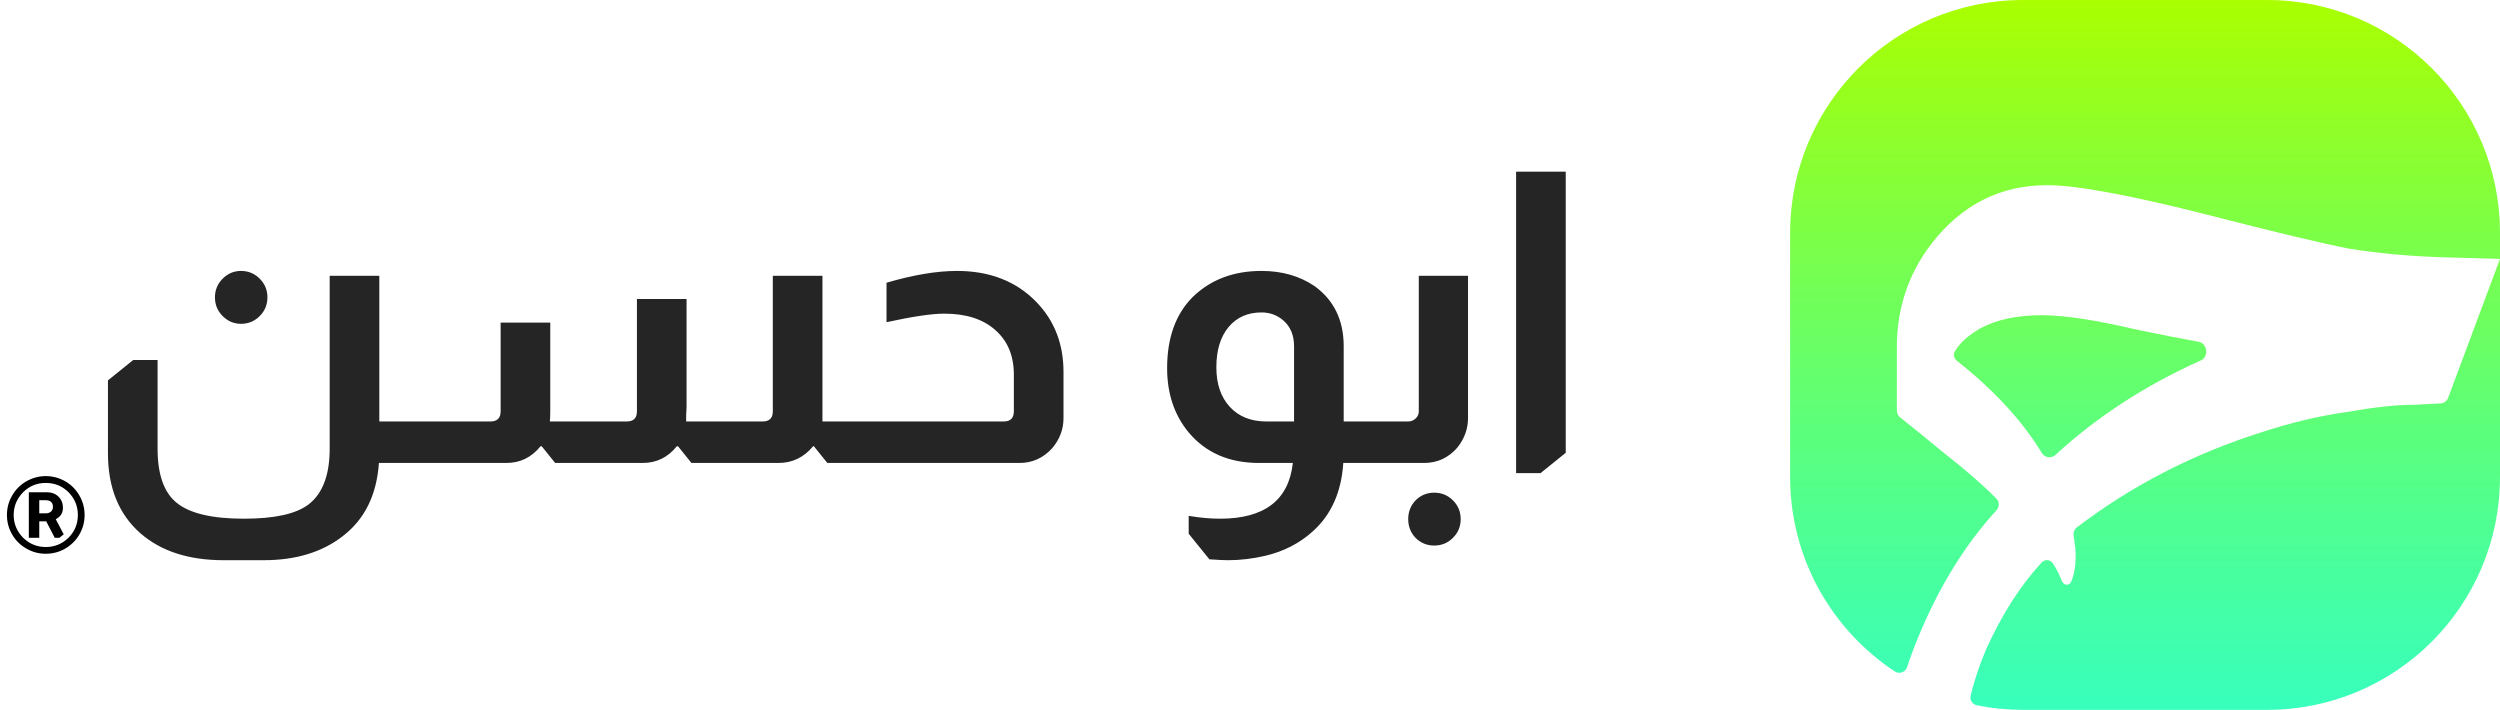
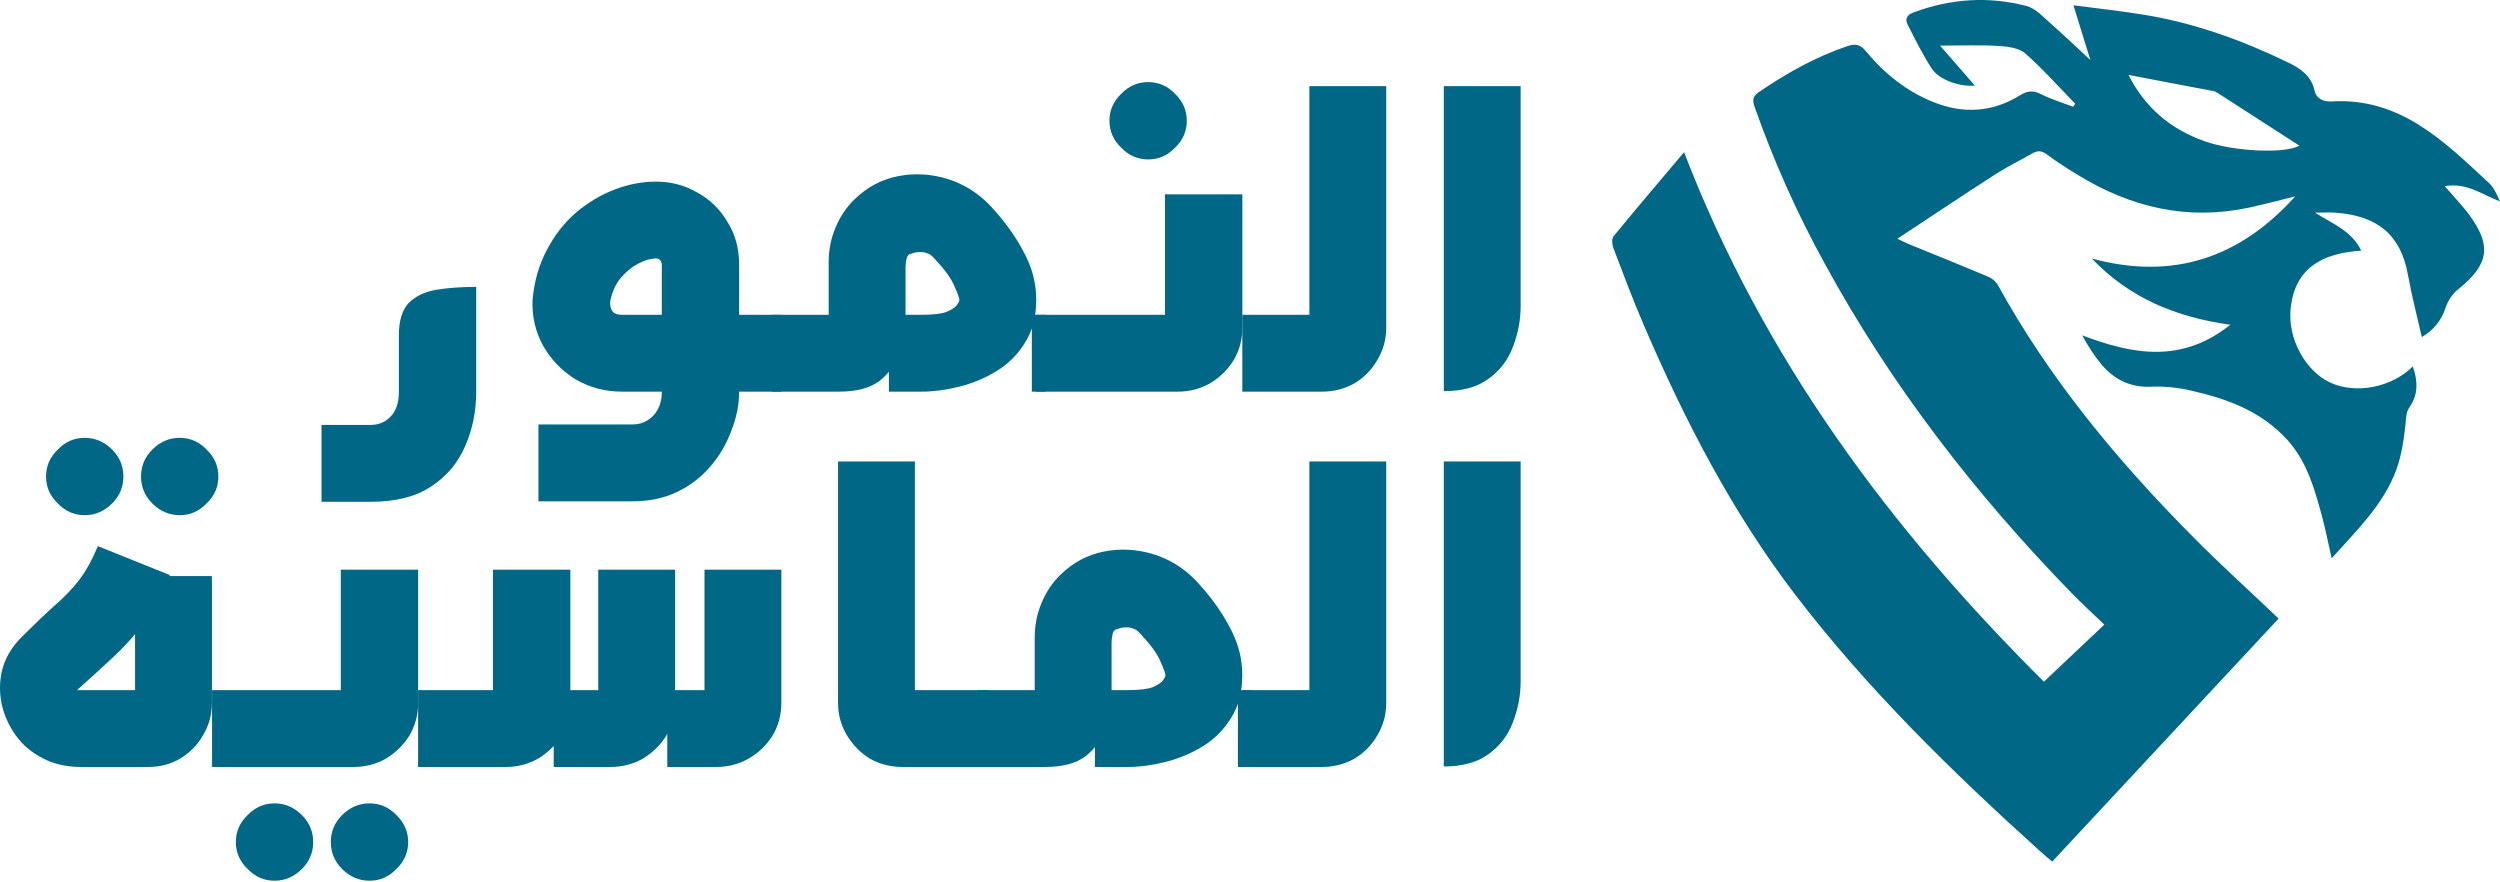
- <svg xmlns="http://www.w3.org/2000/svg" width="891" height="253" viewBox="0 0 891 253" fill="none">
-   <path d="M16.313 169.68C18.766 169.68 21.099 170.307 23.313 171.56C25.366 172.76 27.02 174.427 28.273 176.56C29.526 178.693 30.153 181.027 30.153 183.56C30.153 186.067 29.526 188.387 28.273 190.52C27.073 192.573 25.419 194.227 23.313 195.48C21.18 196.733 18.846 197.36 16.313 197.36C13.806 197.36 11.486 196.733 9.353 195.48C7.219 194.253 5.553 192.6 4.353 190.52C3.099 188.387 2.473 186.067 2.473 183.56C2.473 181.027 3.099 178.693 4.353 176.56C5.606 174.427 7.273 172.76 9.353 171.56C11.566 170.307 13.886 169.68 16.313 169.68ZM16.313 172.12C13.139 172.12 10.446 173.227 8.233 175.44C5.993 177.733 4.873 180.44 4.873 183.56C4.873 186.653 5.993 189.347 8.233 191.64C10.499 193.853 13.193 194.96 16.313 194.96C19.459 194.96 22.166 193.853 24.433 191.64C26.646 189.373 27.753 186.68 27.753 183.56C27.753 180.413 26.646 177.707 24.433 175.44C22.22 173.227 19.513 172.12 16.313 172.12ZM10.273 175.44H16.753C18.406 175.44 19.766 175.96 20.833 177C21.899 178.04 22.433 179.36 22.433 180.96C22.433 182.827 21.579 184.187 19.873 185.04L22.713 190.44L21.153 191.68H19.513L16.473 185.8H13.993V191.68H10.273V175.44ZM16.273 178.28H13.993V182.96H16.353C17.099 182.96 17.739 182.72 18.273 182.24C18.673 181.787 18.873 181.28 18.873 180.72C18.873 180.027 18.713 179.48 18.393 179.08C17.993 178.547 17.286 178.28 16.273 178.28Z" fill="black" />
-   <path d="M85.888 96.56C88.498 96.56 90.721 97.478 92.558 99.315C94.394 101.152 95.312 103.375 95.312 105.985C95.312 108.595 94.394 110.818 92.558 112.655C90.721 114.492 88.498 115.41 85.888 115.41C83.374 115.41 81.199 114.492 79.362 112.655C77.526 110.818 76.608 108.595 76.608 105.985C76.608 103.375 77.526 101.152 79.362 99.315C81.199 97.478 83.374 96.56 85.888 96.56ZM135.187 98.3V150.21H142.437V165H135.042C134.269 176.407 129.967 185.107 122.137 191.1C114.791 196.803 105.414 199.655 94.007 199.655H79.653C67.279 199.655 57.419 196.465 50.072 190.085C42.339 183.318 38.472 173.797 38.472 161.52V135.565L47.462 128.315H56.163V159.925C56.163 169.108 58.434 175.537 62.977 179.21C67.618 182.98 75.593 184.865 86.903 184.865C97.826 184.865 105.511 183.173 109.957 179.79C114.984 175.923 117.497 169.302 117.497 159.925V98.3H135.187ZM293.122 98.3V145.715V150.21H300.517V165H294.862L290.077 159.055H289.787C286.5 163.018 282.392 165 277.462 165H246.432L241.647 159.055H241.212C238.022 163.018 233.962 165 229.032 165H197.857L193.072 159.055H192.637C189.447 163.018 185.387 165 180.457 165H139.277V150.21H174.802C177.219 150.21 178.427 149.002 178.427 146.585V114.975H196.117V145.715C196.117 147.745 196.069 149.243 195.972 150.21H223.377C225.794 150.21 227.002 149.002 227.002 146.585V106.565H244.692V145.28C244.692 145.86 244.644 146.73 244.547 147.89C244.547 148.953 244.547 149.727 244.547 150.21H271.807C274.224 150.21 275.432 149.002 275.432 146.585V98.3H293.122ZM315.955 100.765C325.525 97.962 333.887 96.56 341.04 96.56C352.737 96.56 362.162 100.233 369.315 107.58C375.792 114.25 379.03 122.563 379.03 132.52V149.05C379.03 153.013 377.677 156.59 374.97 159.78C371.78 163.26 367.913 165 363.37 165H296.67V150.21H357.715C360.132 150.21 361.34 149.002 361.34 146.585V133.535C361.34 126.768 359.117 121.452 354.67 117.585C350.32 113.718 344.278 111.785 336.545 111.785C332.098 111.785 325.235 112.8 315.955 114.83V100.765ZM448.733 165C438.1 165 429.738 161.375 423.648 154.125C418.525 147.938 415.963 140.302 415.963 131.215C415.963 120.388 419.008 111.93 425.098 105.84C431.478 99.653 439.646 96.56 449.603 96.56C456.853 96.56 463.136 98.348 468.453 101.925C475.413 106.952 478.893 114.105 478.893 123.385V150.21H483.533V165H478.748C478.071 175.44 474.398 183.608 467.728 189.505C463.088 193.662 457.53 196.513 451.053 198.06C446.51 199.123 442.063 199.655 437.713 199.655C436.263 199.655 434.185 199.558 431.478 199.365H431.043L423.648 190.23V183.85C427.611 184.527 431.333 184.865 434.813 184.865C450.666 184.865 459.318 178.243 460.768 165H448.733ZM461.203 123.385C461.203 119.518 459.946 116.473 457.433 114.25C455.21 112.317 452.6 111.35 449.603 111.35C444.673 111.35 440.758 113.09 437.858 116.57C434.958 120.05 433.508 124.835 433.508 130.925C433.508 136.822 435.103 141.51 438.293 144.99C441.483 148.47 445.833 150.21 451.343 150.21H461.203V123.385ZM523.202 98.3V149.05C523.202 152.82 521.945 156.3 519.432 159.49C516.242 163.163 512.278 165 507.542 165H479.557V150.21H501.887C502.95 150.21 503.868 149.823 504.642 149.05C505.318 148.373 505.657 147.552 505.657 146.585V98.3H523.202ZM511.167 175.585C513.777 175.585 516 176.503 517.837 178.34C519.673 180.177 520.592 182.4 520.592 185.01C520.592 187.62 519.673 189.843 517.837 191.68C516 193.517 513.777 194.435 511.167 194.435C508.557 194.435 506.333 193.517 504.497 191.68C502.757 189.843 501.887 187.62 501.887 185.01C501.887 182.4 502.757 180.177 504.497 178.34C506.333 176.503 508.557 175.585 511.167 175.585ZM558.029 61.18V161.375L549.039 168.625H540.339V61.18H558.029Z" fill="#252525" />
-   <path d="M721 0C675.16 0 638 37.16 638 83V170C638 198.96 652.832 224.456 675.314 239.306C676.946 240.384 679.121 239.534 679.728 237.674C680.897 234.094 682.199 230.59 683.633 227.162C690.976 209.286 700.284 194.18 711.556 181.843C712.622 180.676 712.647 178.884 711.543 177.753C706.977 173.076 700.877 167.749 693.242 161.77C685.588 155.476 680.247 151.145 677.219 148.776C676.483 148.2 676.046 147.319 676.046 146.384V123.668C676.046 109.938 680.092 97.752 688.185 87.111C698.975 73.037 712.799 66 729.658 66C740.111 66 759.499 69.604 787.822 76.813C810.413 82.648 826.935 86.596 837.388 88.655C848.178 90.372 859.811 91.401 872.286 91.745L891 92.26L872.509 141.798C872.071 142.971 870.952 143.752 869.7 143.794C867.6 143.866 864.416 144.022 860.148 144.264C854.079 144.264 846.155 145.122 836.376 146.838C826.598 148.211 816.483 150.614 806.03 154.047C781.668 161.755 759.716 173.064 740.176 187.972C739.302 188.638 738.875 189.735 739.041 190.822C739.53 194.022 739.774 196.352 739.774 197.813C739.774 201.589 739.268 204.678 738.256 207.081V207.081C737.775 208.796 735.626 208.823 734.924 207.186C734.705 206.673 734.466 206.123 734.21 205.536C733.396 203.672 732.521 202.057 731.584 200.693C730.634 199.31 728.69 199.306 727.557 200.543C720.018 208.773 713.469 219.019 707.91 231.281C705.578 236.727 703.72 242.259 702.337 247.876C701.947 249.461 702.944 251.047 704.544 251.369C709.863 252.439 715.366 253 721 253H808C853.84 253 891 215.84 891 170V92.26V83C891 37.16 853.84 0 808 0H721Z" fill="url(#paint0_linear_1198_44)" />
-   <path d="M732.526 162.163C731.068 163.504 728.725 163.141 727.701 161.445C720.858 150.107 710.786 139.164 697.485 128.615C696.468 127.809 696.04 126.428 696.678 125.298C698.378 122.291 701.447 119.517 705.887 116.974C711.619 113.885 718.868 112.34 727.635 112.34C735.727 112.34 747.023 114.057 761.522 117.489C770.317 119.317 777.678 120.755 783.607 121.804C786.709 122.353 787.29 127.151 784.414 128.438C764.655 137.281 747.359 148.523 732.526 162.163Z" fill="url(#paint1_linear_1198_44)" />
-   <defs>
-     <linearGradient id="paint0_linear_1198_44" x1="764.5" y1="0" x2="764.5" y2="253" gradientUnits="userSpaceOnUse">
-       <stop stop-color="#AAFF00" />
-       <stop offset="1" stop-color="#00FFAA" stop-opacity="0.78" />
-     </linearGradient>
-     <linearGradient id="paint1_linear_1198_44" x1="764.5" y1="0" x2="764.5" y2="253" gradientUnits="userSpaceOnUse">
-       <stop stop-color="#AAFF00" />
-       <stop offset="1" stop-color="#00FFAA" stop-opacity="0.78" />
-     </linearGradient>
-   </defs>
+ <svg xmlns="http://www.w3.org/2000/svg" width="766" height="270" viewBox="0 0 766 270" fill="none">
+   <path d="M98.516 153.75V130.2H113.516C116.016 130.2 118.066 129.35 119.666 127.65C121.366 125.95 122.216 123.4 122.216 120V102.75C122.216 98.25 123.216 94.95 125.216 92.85C127.316 90.75 130.116 89.4 133.616 88.8C137.216 88.2 141.316 87.9 145.916 87.9V120C145.916 125.9 144.816 131.4 142.616 136.5C140.416 141.7 136.966 145.85 132.266 148.95C127.566 152.15 121.316 153.75 113.516 153.75H98.516Z" fill="#006886" />
+   <path d="M215.073 120V96.45H239.373V120H215.073ZM164.973 153.6V130.05H193.923C195.523 130.05 196.973 129.65 198.273 128.85C199.673 128.05 200.773 126.9 201.573 125.4C202.373 123.9 202.773 122.2 202.773 120.3V81.3C202.773 80.5 202.573 79.95 202.173 79.65C201.873 79.25 201.323 79.1 200.523 79.2C199.023 79.3 197.323 79.85 195.423 80.85C193.523 81.85 191.773 83.3 190.173 85.2C188.673 87 187.623 89.3 187.023 92.1C186.823 93.1 186.973 94.1 187.473 95.1C187.973 96 189.023 96.45 190.623 96.45H210.573V120H190.623C185.423 120 180.673 118.75 176.373 116.25C172.173 113.65 168.873 110.25 166.473 106.05C164.073 101.75 162.973 97.05 163.173 91.95C163.673 86.25 165.123 81.15 167.523 76.65C169.923 72.05 172.923 68.2 176.523 65.1C180.223 62 184.173 59.65 188.373 58.05C192.573 56.45 196.773 55.65 200.973 55.65C205.573 55.65 209.773 56.75 213.573 58.95C217.473 61.05 220.573 64.05 222.873 67.95C225.273 71.75 226.473 76.1 226.473 81V120C226.473 124 225.673 128 224.073 132C222.573 136.1 220.423 139.75 217.623 142.95C214.823 146.25 211.423 148.85 207.423 150.75C203.423 152.65 198.923 153.6 193.923 153.6H164.973Z" fill="#006886" />
+   <path d="M316.155 120V96.45H320.355V120H316.155ZM236.505 120V96.45H256.605C256.105 96.85 255.605 97.3 255.105 97.8C254.705 98.2 254.305 98.65 253.905 99.15V80.4C253.905 76.6 254.605 73.05 256.005 69.75C257.405 66.35 259.355 63.45 261.855 61.05C265.655 57.35 270.055 55 275.055 54C280.055 53 285.055 53.25 290.055 54.75C295.055 56.25 299.455 58.95 303.255 62.85C307.655 67.55 311.105 72.3 313.605 77.1C316.205 81.8 317.505 86.7 317.505 91.8C317.505 97 316.355 101.4 314.055 105C311.855 108.6 308.955 111.5 305.355 113.7C301.755 115.9 297.905 117.5 293.805 118.5C289.805 119.5 286.005 120 282.405 120H272.355V96.45H282.405C285.905 96.45 288.455 96.15 290.055 95.55C291.655 94.85 292.705 94.15 293.205 93.45C293.705 92.75 293.955 92.25 293.955 91.95C293.955 91.35 293.455 89.95 292.455 87.75C291.555 85.45 289.455 82.55 286.155 79.05C285.455 78.25 284.705 77.75 283.905 77.55C283.105 77.25 282.305 77.15 281.505 77.25C280.805 77.25 280.105 77.4 279.405 77.7C278.505 77.8 277.955 78.35 277.755 79.35C277.555 80.25 277.455 81.1 277.455 81.9V96.6C277.455 100.6 276.855 104.4 275.655 108C274.455 111.5 272.405 114.4 269.505 116.7C266.605 118.9 262.455 120 257.055 120H236.505Z" fill="#006886" />
+   <path d="M351.788 48.85C348.588 48.85 345.838 47.65 343.538 45.25C341.138 42.95 339.938 40.2 339.938 37C339.938 33.8 341.138 31.05 343.538 28.75C345.838 26.35 348.588 25.15 351.788 25.15C354.988 25.15 357.738 26.35 360.038 28.75C362.438 31.05 363.638 33.8 363.638 37C363.638 40.2 362.438 42.95 360.038 45.25C357.738 47.65 354.988 48.85 351.788 48.85Z" fill="#006886" />
+   <path d="M317.511 120V96.45H359.811C359.311 96.85 358.811 97.3 358.311 97.8C357.911 98.3 357.461 98.75 356.961 99.15V59.55H380.661V100.35C380.661 104.05 379.761 107.4 377.961 110.4C376.161 113.3 373.761 115.65 370.761 117.45C367.761 119.15 364.461 120 360.861 120H317.511Z" fill="#006886" />
+   <path d="M380.645 120V96.45H403.895C403.495 96.85 403.045 97.3 402.545 97.8C402.145 98.2 401.695 98.65 401.195 99.15V26.4H424.745V100.35C424.745 103.95 423.845 107.25 422.045 110.25C420.345 113.25 417.995 115.65 414.995 117.45C411.995 119.15 408.695 120 405.095 120H380.645Z" fill="#006886" />
+   <path d="M442.38 119.85V26.4H465.93V93.75C465.93 98.05 465.13 102.25 463.53 106.35C462.03 110.35 459.53 113.6 456.03 116.1C452.63 118.6 448.08 119.85 442.38 119.85Z" fill="#006886" />
+   <path d="M25.959 157.85C22.759 157.85 20.009 156.65 17.709 154.25C15.309 151.95 14.109 149.2 14.109 146C14.109 142.8 15.309 140.05 17.709 137.75C20.009 135.35 22.759 134.15 25.959 134.15C29.159 134.15 31.959 135.35 34.359 137.75C36.659 140.05 37.809 142.8 37.809 146C37.809 149.2 36.659 151.95 34.359 154.25C31.959 156.65 29.159 157.85 25.959 157.85ZM55.059 157.85C51.859 157.85 49.059 156.65 46.659 154.25C44.359 151.95 43.209 149.2 43.209 146C43.209 142.8 44.359 140.05 46.659 137.75C49.059 135.35 51.859 134.15 55.059 134.15C58.259 134.15 61.009 135.35 63.309 137.75C65.709 140.05 66.909 142.8 66.909 146C66.909 149.2 65.709 151.95 63.309 154.25C61.009 156.65 58.259 157.85 55.059 157.85Z" fill="#006886" />
+   <path d="M24.736 235C21.436 235 18.286 234.45 15.286 233.35C12.386 232.15 9.836 230.55 7.636 228.55C4.836 225.85 2.736 222.55 1.336 218.65C-0.064 214.65 -0.364 210.5 0.436 206.2C1.336 201.9 3.586 198.05 7.186 194.65C10.886 190.95 14.086 187.9 16.786 185.5C19.586 183.1 22.036 180.55 24.136 177.85C26.236 175.15 28.186 171.65 29.986 167.35L52.036 176.2C50.236 180.5 48.386 184.2 46.486 187.3C44.586 190.3 42.536 193.05 40.336 195.55C38.136 198.05 35.586 200.6 32.686 203.2C29.886 205.8 26.636 208.75 22.936 212.05C22.436 212.25 22.136 212.35 22.036 212.35C22.036 212.35 22.086 212.3 22.186 212.2C22.386 211.7 22.936 211.45 23.836 211.45H44.236C43.736 211.85 43.236 212.3 42.736 212.8C42.336 213.2 41.886 213.65 41.386 214.15V176.5H64.936V215.35C64.936 218.95 64.036 222.25 62.236 225.25C60.536 228.25 58.186 230.65 55.186 232.45C52.286 234.15 49.036 235 45.436 235H24.736Z" fill="#006886" />
+   <path d="M84.113 269.85C80.913 269.85 78.163 268.65 75.863 266.25C73.463 263.95 72.263 261.2 72.263 258C72.263 254.8 73.463 252.05 75.863 249.75C78.163 247.35 80.913 246.15 84.113 246.15C87.313 246.15 90.113 247.35 92.513 249.75C94.813 252.05 95.963 254.8 95.963 258C95.963 261.2 94.813 263.95 92.513 266.25C90.113 268.65 87.313 269.85 84.113 269.85ZM113.213 269.85C110.013 269.85 107.213 268.65 104.813 266.25C102.513 263.95 101.363 261.2 101.363 258C101.363 254.8 102.513 252.05 104.813 249.75C107.213 247.35 110.013 246.15 113.213 246.15C116.413 246.15 119.163 247.35 121.463 249.75C123.863 252.05 125.063 254.8 125.063 258C125.063 261.2 123.863 263.95 121.463 266.25C119.163 268.65 116.413 269.85 113.213 269.85Z" fill="#006886" />
+   <path d="M64.972 235V211.45H107.272C106.772 211.85 106.272 212.3 105.772 212.8C105.372 213.3 104.922 213.75 104.422 214.15V174.55H128.122V215.35C128.122 219.05 127.222 222.4 125.422 225.4C123.622 228.3 121.222 230.65 118.222 232.45C115.222 234.15 111.922 235 108.322 235H64.972Z" fill="#006886" />
+   <path d="M128.106 235V211.45H153.906C153.406 211.85 152.906 212.3 152.406 212.8C152.006 213.2 151.556 213.65 151.056 214.15V174.55H174.756V215.35C174.756 219.05 173.856 222.4 172.056 225.4C170.256 228.3 167.856 230.65 164.856 232.45C161.856 234.15 158.556 235 154.956 235H128.106ZM169.656 235V211.45H186.006C185.606 211.85 185.156 212.3 184.656 212.8C184.156 213.2 183.706 213.65 183.306 214.15V174.55H206.856V215.35C206.856 219.05 205.956 222.4 204.156 225.4C202.356 228.3 199.956 230.65 196.956 232.45C193.956 234.15 190.656 235 187.056 235H169.656ZM204.456 235V211.45H218.556C218.056 211.85 217.556 212.3 217.056 212.8C216.656 213.2 216.256 213.65 215.856 214.15V174.55H239.406V215.35C239.406 219.05 238.506 222.4 236.706 225.4C234.906 228.3 232.456 230.65 229.356 232.45C226.356 234.15 223.056 235 219.456 235H204.456Z" fill="#006886" />
+   <path d="M302.527 235H298.177V211.45H302.527V235ZM300.877 235H276.577C272.877 235 269.527 234.15 266.527 232.45C263.627 230.65 261.277 228.25 259.477 225.25C257.677 222.25 256.777 218.95 256.777 215.35V141.4H280.327V214.15C279.927 213.65 279.477 213.2 278.977 212.8C278.477 212.3 278.027 211.85 277.627 211.45H300.877V235Z" fill="#006886" />
+   <path d="M379.289 235V211.45H383.49V235H379.289ZM299.639 235V211.45H319.74C319.24 211.85 318.74 212.3 318.24 212.8C317.84 213.2 317.439 213.65 317.039 214.15V195.4C317.039 191.6 317.74 188.05 319.139 184.75C320.539 181.35 322.49 178.45 324.99 176.05C328.789 172.35 333.189 170 338.189 169C343.189 168 348.189 168.25 353.189 169.75C358.189 171.25 362.59 173.95 366.389 177.85C370.789 182.55 374.24 187.3 376.74 192.1C379.34 196.8 380.639 201.7 380.639 206.8C380.639 212 379.489 216.4 377.189 220C374.989 223.6 372.09 226.5 368.49 228.7C364.889 230.9 361.039 232.5 356.939 233.5C352.939 234.5 349.139 235 345.539 235H335.49V211.45H345.539C349.039 211.45 351.589 211.15 353.189 210.55C354.789 209.85 355.839 209.15 356.339 208.45C356.839 207.75 357.089 207.25 357.089 206.95C357.089 206.35 356.589 204.95 355.589 202.75C354.689 200.45 352.589 197.55 349.289 194.05C348.589 193.25 347.839 192.75 347.039 192.55C346.24 192.25 345.439 192.15 344.639 192.25C343.939 192.25 343.24 192.4 342.539 192.7C341.639 192.8 341.09 193.35 340.889 194.35C340.689 195.25 340.589 196.1 340.589 196.9V211.6C340.589 215.6 339.99 219.4 338.789 223C337.589 226.5 335.539 229.4 332.639 231.7C329.74 233.9 325.589 235 320.189 235H299.639Z" fill="#006886" />
+   <path d="M380.645 235V211.45H403.895C403.495 211.85 403.045 212.3 402.545 212.8C402.145 213.2 401.695 213.65 401.195 214.15V141.4H424.745V215.35C424.745 218.95 423.845 222.25 422.045 225.25C420.345 228.25 417.995 230.65 414.995 232.45C411.995 234.15 408.695 235 405.095 235H380.645Z" fill="#006886" />
+   <path d="M442.38 234.85V141.4H465.93V208.75C465.93 213.05 465.13 217.25 463.53 221.35C462.03 225.35 459.53 228.6 456.03 231.1C452.63 233.6 448.08 234.85 442.38 234.85Z" fill="#006886" />
+   <path d="M626.25 208.867L644.756 191.388C641.217 187.979 637.866 184.928 634.716 181.688C605.113 151.282 579.373 117.975 559.02 80.634C550.566 65.256 543.392 49.202 537.571 32.638C536.832 30.511 537.144 29.418 539.023 28.143C547.45 22.412 556.265 17.442 565.982 14.156C568.477 13.317 569.961 13.565 571.744 15.718C577.403 22.548 584.189 28.026 592.525 31.331C601.665 34.961 610.551 34.388 618.913 29.21C621.227 27.779 622.951 27.636 625.362 28.852C628.5 30.426 631.916 31.454 635.208 32.703L635.857 31.805C630.762 26.601 625.926 21.072 620.443 16.303C618.498 14.605 614.998 14.248 612.165 14.072C606.649 13.74 601.101 13.974 594.444 13.974L605.074 26.204C600.9 26.738 594.23 24.578 591.935 21.078C589.116 16.785 586.84 12.127 584.5 7.534C583.638 5.849 584.254 4.568 586.244 3.826C597.62 -0.422 609.255 -1.203 620.922 1.835C623.794 2.584 626.225 5.381 628.642 7.489C632.778 11.112 636.745 14.931 640.485 18.385L635.299 1.621C642.935 2.629 649.994 3.384 656.988 4.529C672.454 7.072 687.051 12.335 701.117 19.166C704.85 20.974 708.195 23.199 709.2 27.831C709.718 30.212 711.935 31.207 714.275 31.083C735.4 29.782 748.888 43.313 762.701 56.155C764.199 57.553 765.067 59.642 765.981 61.691C760.614 59.739 755.928 55.836 749.051 57.046C750.191 58.315 750.898 59.063 751.565 59.843C753.18 61.73 754.884 63.558 756.369 65.549C763.447 75.027 762.773 80.778 753.581 88.317C751.623 89.8 750.155 91.84 749.368 94.172C748.176 98.036 745.555 101.295 742.044 103.279C740.585 96.813 738.932 90.588 737.804 84.271C735.639 72.119 728.62 65.998 715.299 65.152C713.633 65.041 711.954 65.152 709.323 65.152C714.943 68.704 720.588 70.766 723.486 76.803C711.779 77.564 703.172 81.916 701.856 94.523C700.89 103.819 706.464 113.792 714.022 117.24C721.846 120.811 732.651 118.814 739.302 112.27C740.838 116.752 740.968 120.896 738.336 124.669C737.176 126.341 737.292 127.87 737.091 129.685C736.56 134.472 735.899 139.397 734.252 143.879C730.318 154.6 722.189 162.406 714.424 171.071C713.367 166.44 712.551 162.244 711.442 158.132C709.206 149.851 706.86 141.537 700.994 134.96C693.215 126.256 682.844 122.308 671.864 119.81C667.777 118.791 663.569 118.342 659.36 118.476C652.878 118.834 647.965 116.394 643.946 111.762C641.669 108.965 639.676 105.947 637.996 102.753C653.423 108.607 668.428 111.444 683.369 99.5C666.691 97.184 652.483 91.329 640.932 79.216C665.758 85.936 686.26 79.067 703.249 60.169C698.427 61.353 693.786 62.608 689.086 63.617C670.23 67.656 652.878 63.551 636.66 53.611C633.419 51.66 630.237 49.604 627.203 47.353C625.674 46.208 624.442 46.02 622.835 46.943C619.081 49.09 615.166 50.97 611.543 53.306C601.645 59.674 591.864 66.225 581.357 73.153C582.971 73.914 583.846 74.376 584.753 74.747C592.849 78.058 600.958 81.311 609.035 84.707C610.298 85.212 611.372 86.102 612.107 87.25C627.955 116.082 648.717 141.082 671.741 164.299C680.167 172.821 689.08 180.882 698.167 189.527L628.804 264C627.573 262.953 626.432 262.048 625.356 261.06C598.333 236.678 572.327 211.3 550.12 182.3C530.714 156.929 516.194 128.774 503.626 99.539C500.294 91.785 497.332 83.868 494.33 75.977C493.929 74.916 493.786 73.147 494.382 72.412C501.35 63.909 508.48 55.543 516 46.625C540.436 110.188 579.516 162.393 626.25 208.867ZM652.178 22.965C657.254 32.983 665.11 39.612 675.513 43.281C684.62 46.501 700.281 47.106 704.52 44.627C696.19 39.254 687.783 33.822 679.363 28.41C679.009 28.17 678.614 28 678.197 27.909C669.647 26.269 661.104 24.689 652.178 22.965Z" fill="#006886" />
</svg>
